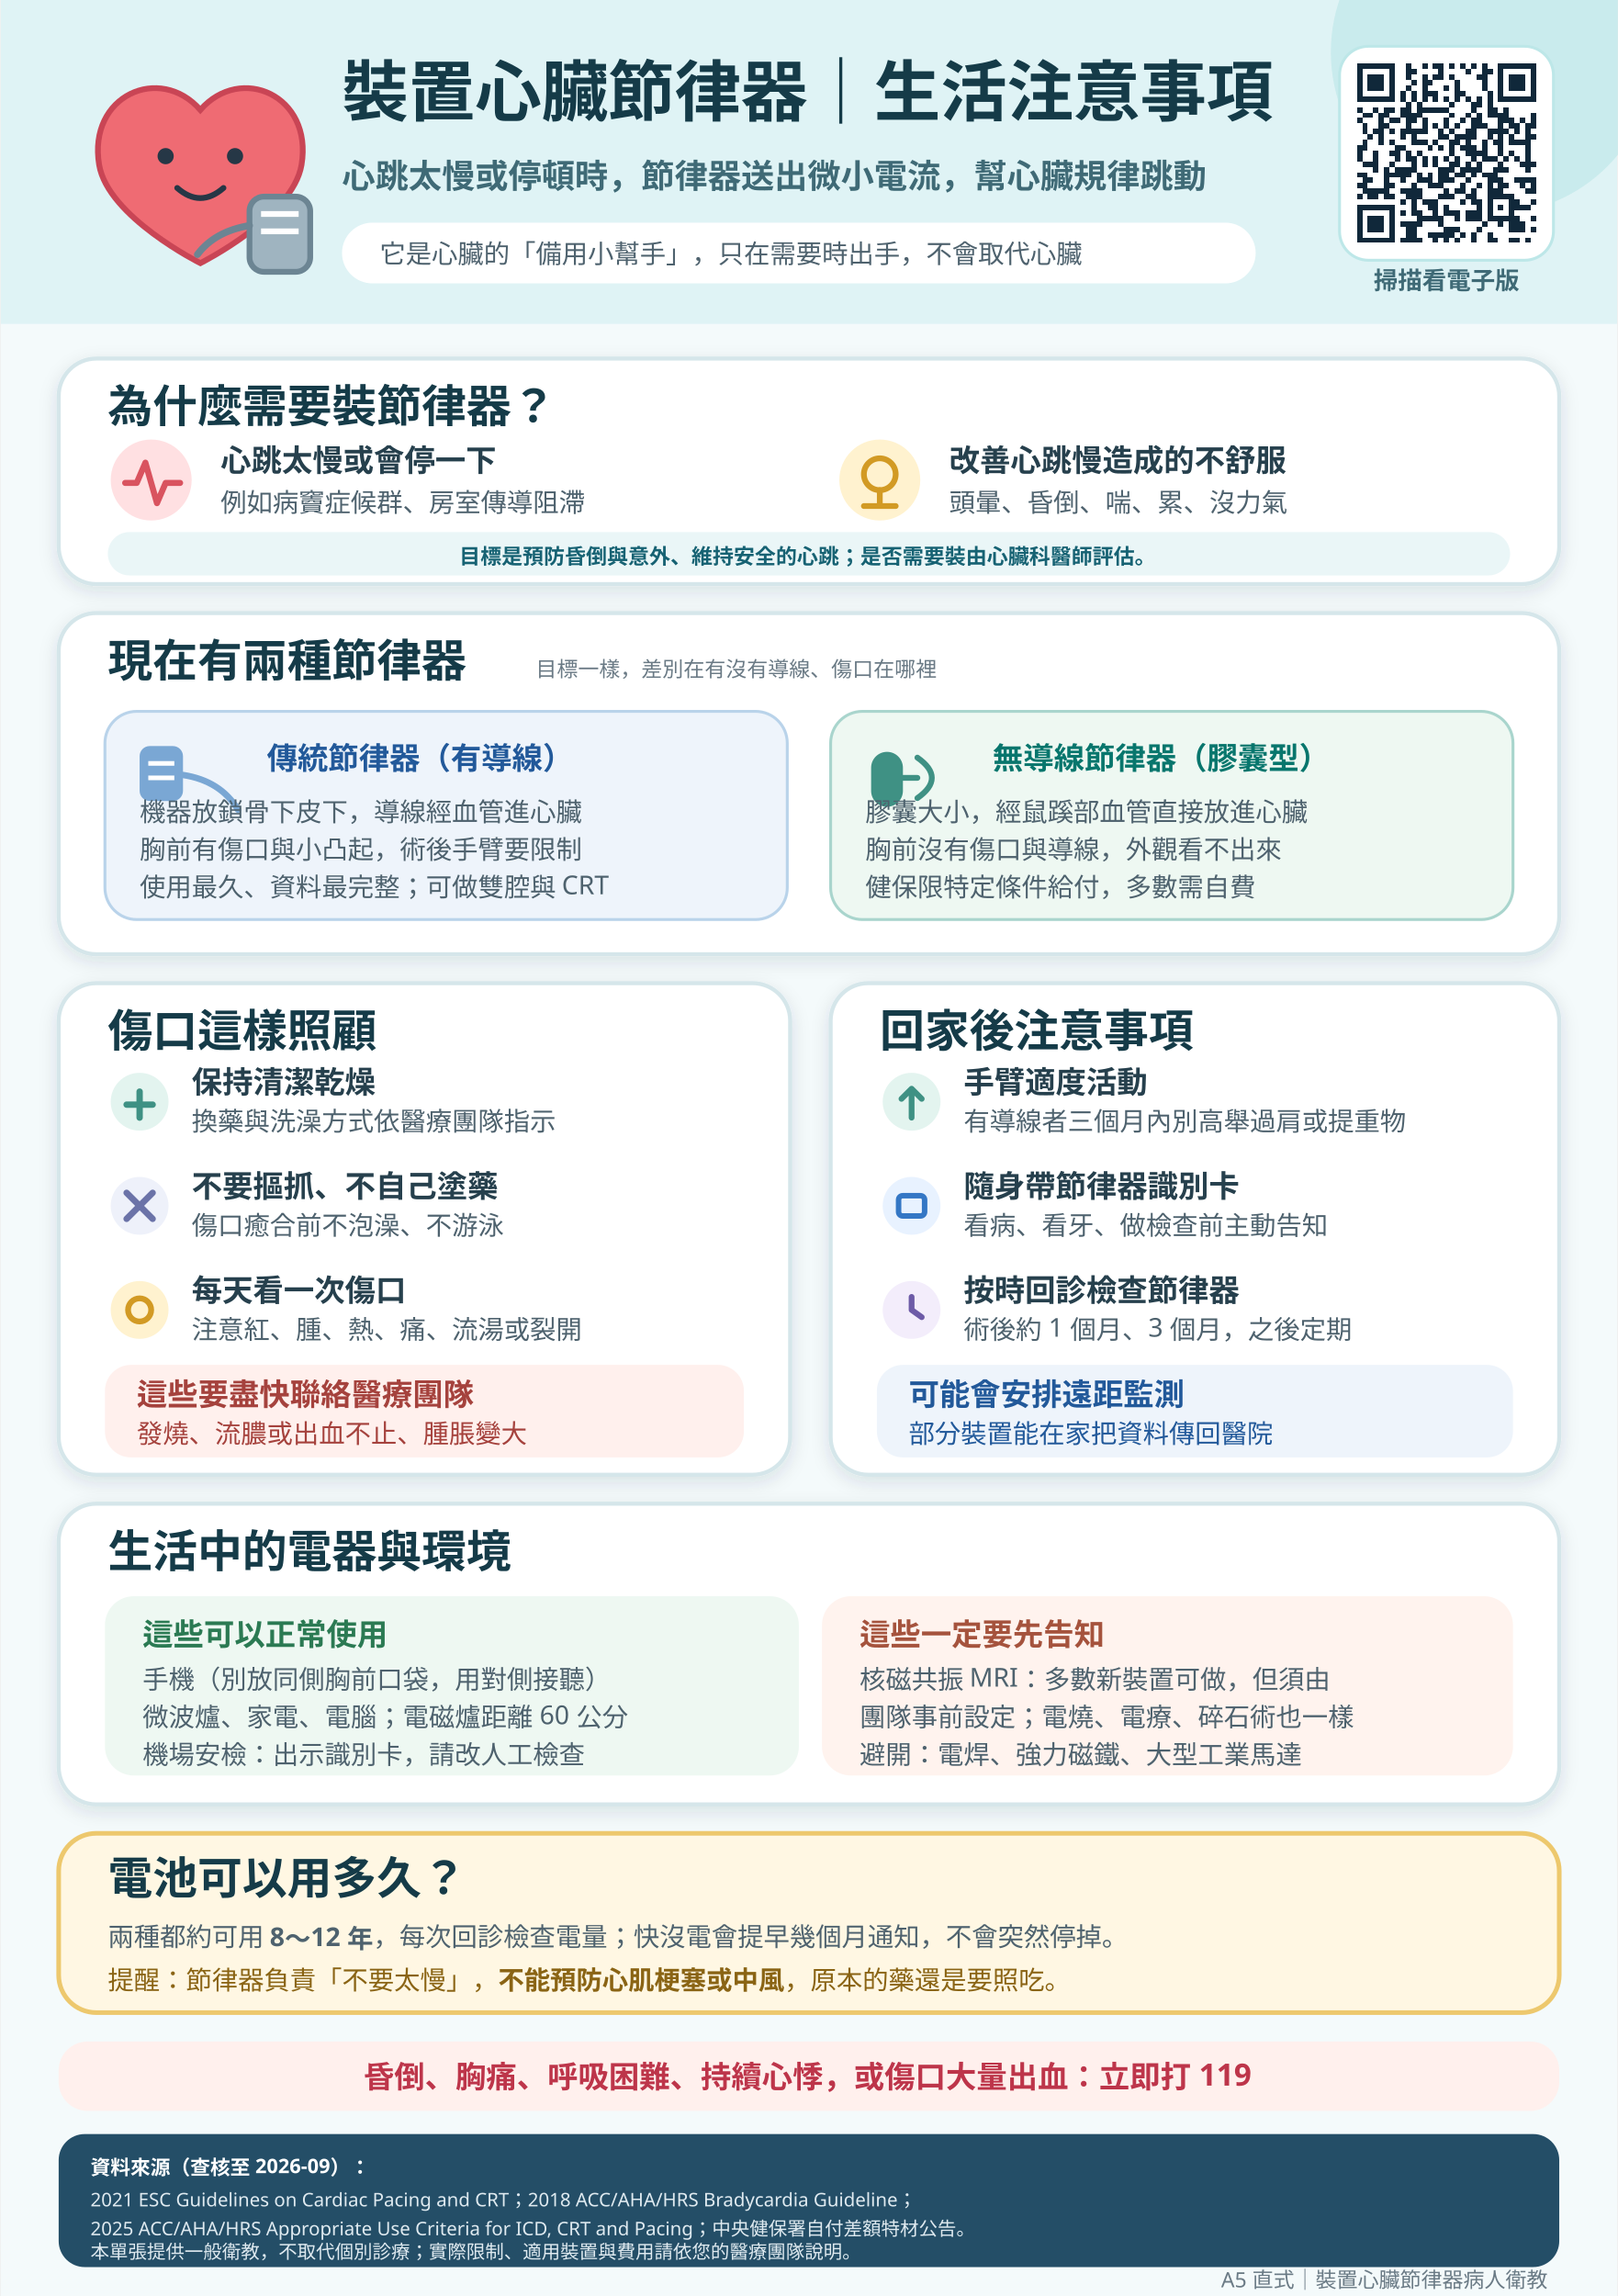
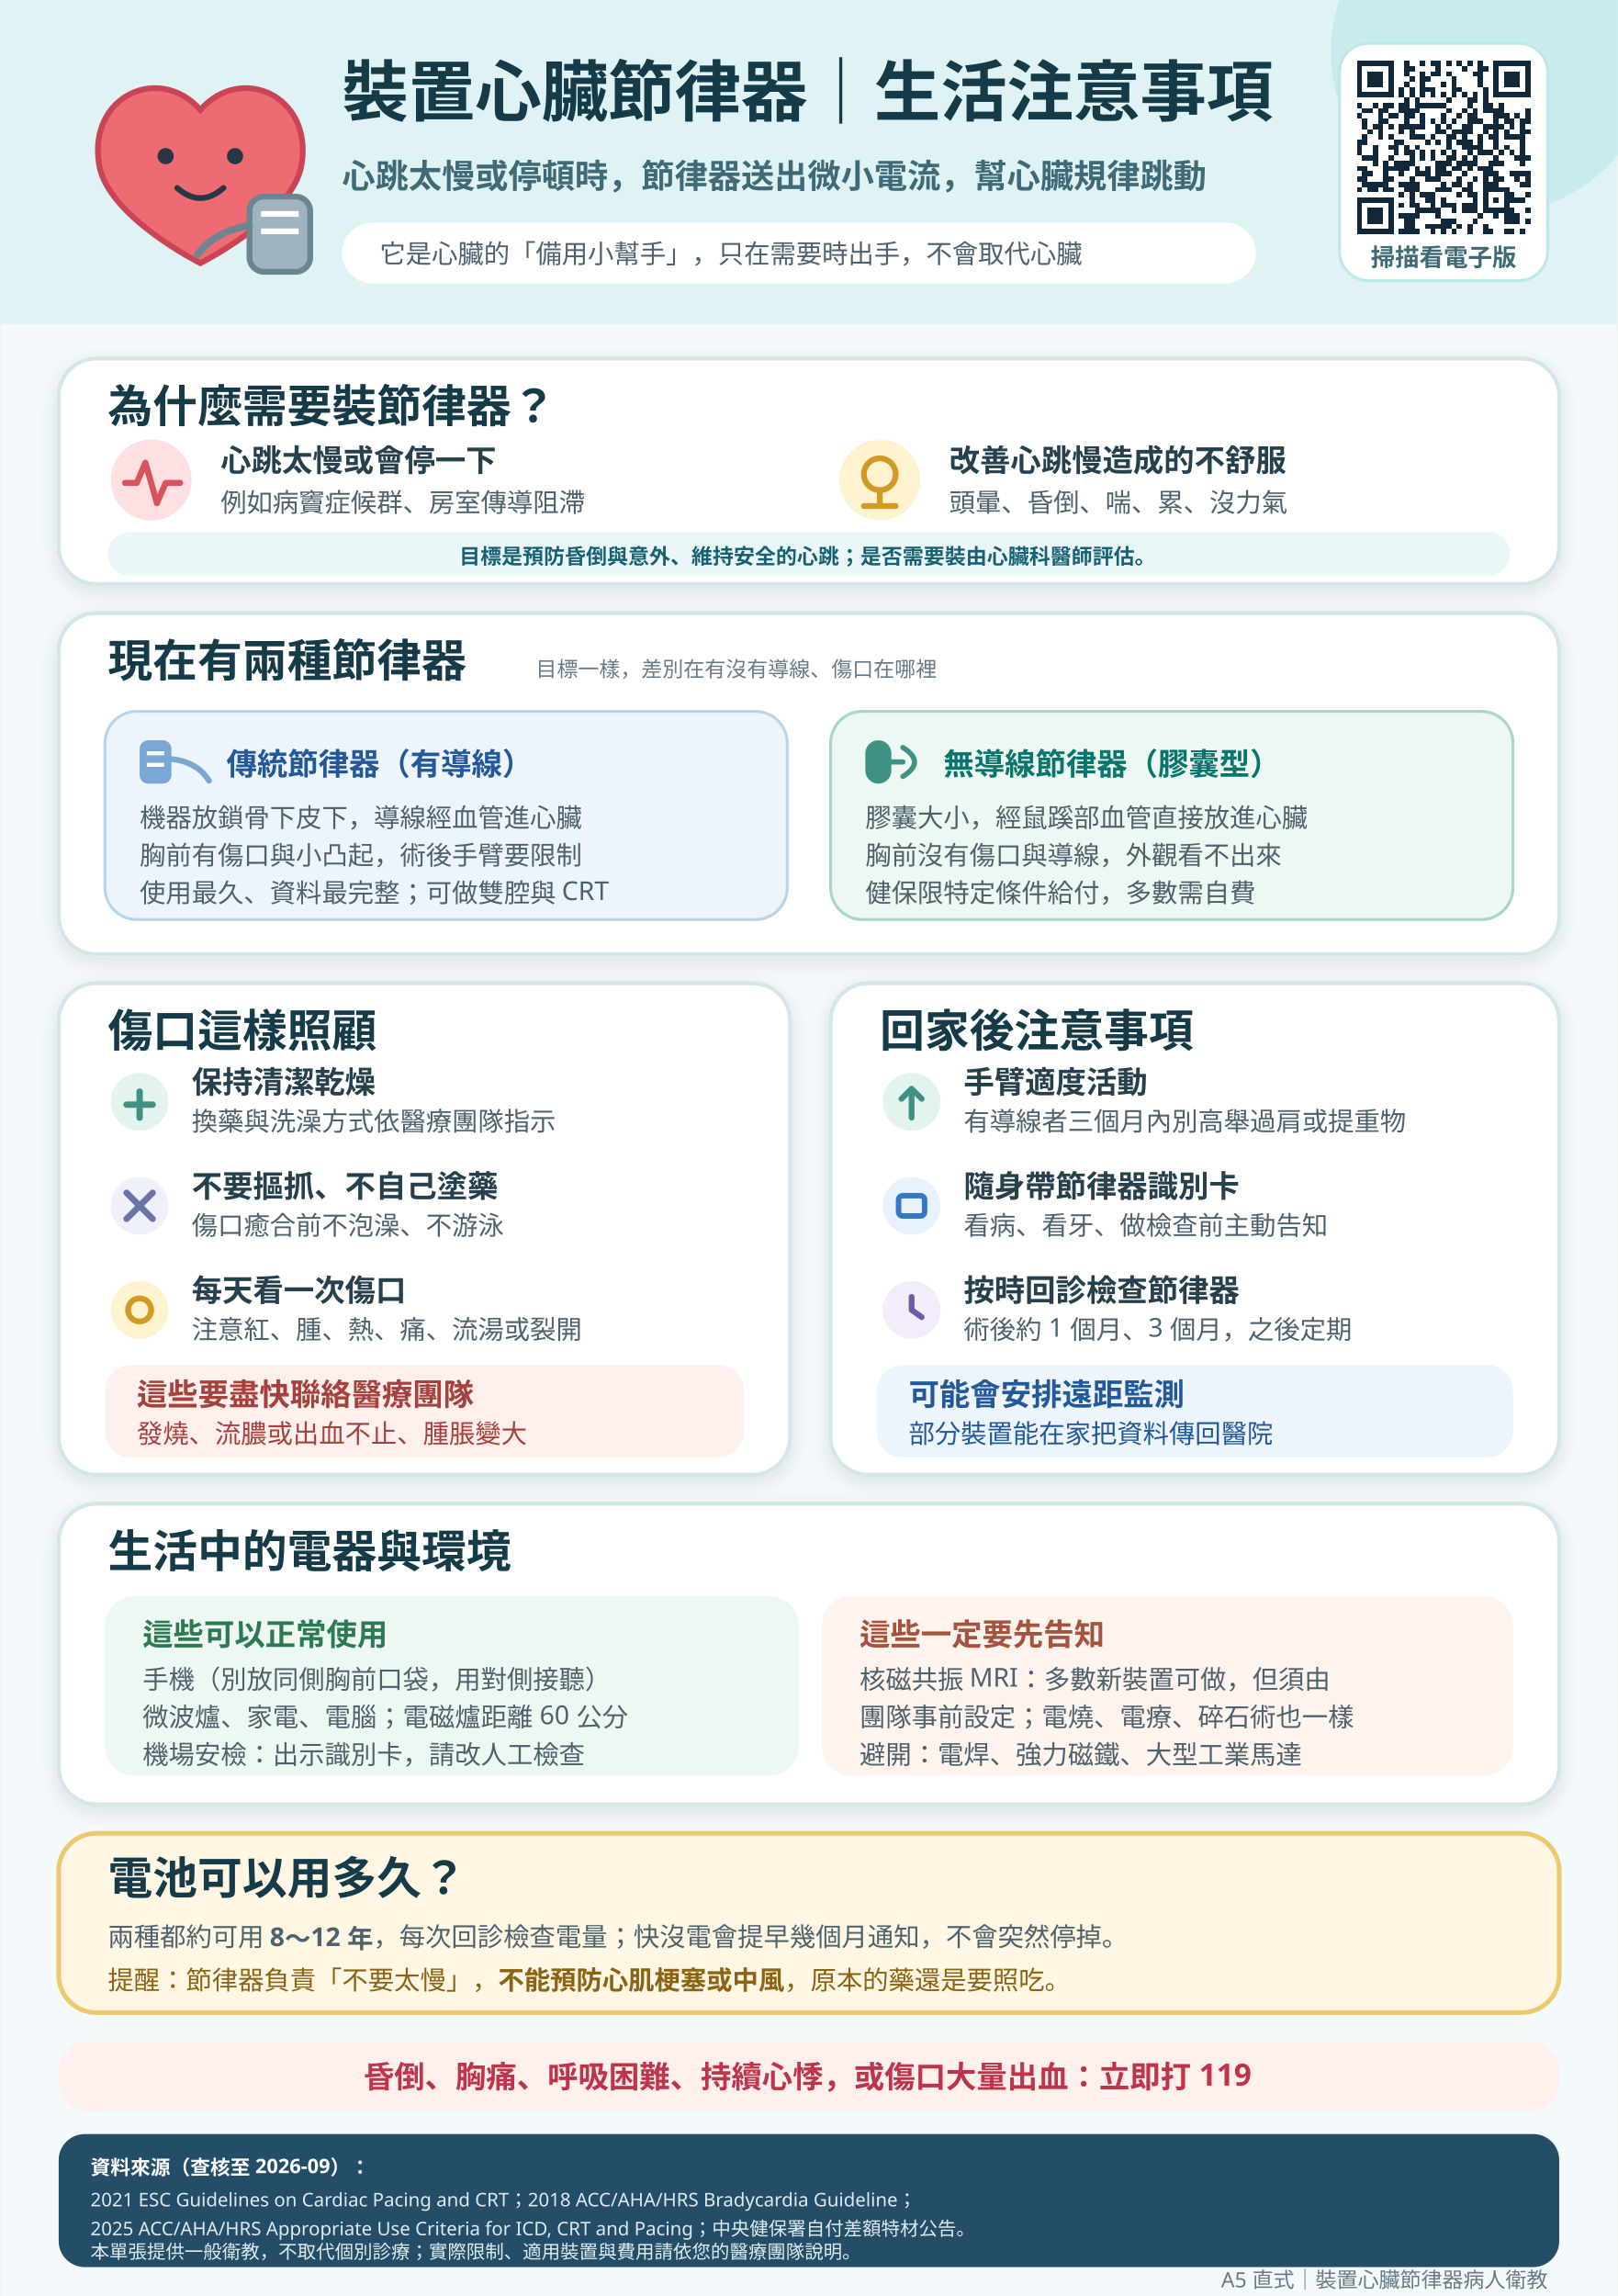
<svg xmlns="http://www.w3.org/2000/svg" width="148mm" height="210mm" viewBox="0 0 559 794">
  <defs>
    <style>
.t{font:700 23px 'Microsoft JhengHei','Noto Sans TC',sans-serif;fill:#153b48}
.st{font:600 11.5px 'Microsoft JhengHei','Noto Sans TC',sans-serif;fill:#3f6a76}
.h{font:700 15.5px 'Microsoft JhengHei','Noto Sans TC',sans-serif;fill:#153b48}
.b{font:700 10.6px 'Microsoft JhengHei','Noto Sans TC',sans-serif;fill:#26404d}
.s{font:500 9px 'Microsoft JhengHei','Noto Sans TC',sans-serif;fill:#4e626e}
.xs{font:500 7.3px 'Microsoft JhengHei','Noto Sans TC',sans-serif;fill:#6a7a85}
.src{font:500 6.5px 'Microsoft JhengHei',sans-serif;fill:#dfeaf0}
.srh{font:700 6.9px 'Microsoft JhengHei',sans-serif;fill:#fff}
.card{fill:#fff;stroke:#d5e6ea;stroke-width:1.4}
.line{stroke-linecap:round;stroke-linejoin:round}
</style>
    <filter id="sh">
      <feDropShadow dx="0" dy="2" stdDeviation="3" flood-color="#153b48" flood-opacity=".12" />
    </filter>
  </defs>
  <rect width="559" height="794" fill="#f4fafb" />
  <path d="M0 0h559v112H0z" fill="#dff3f5" />
  <circle cx="516" cy="18" r="56" fill="#bde7e8" opacity=".65" />
  <g transform="translate(24 16)">
    <path d="M45 22C31 6 6 17 10 41c3 18 35 34 35 34s32-16 35-34C84 17 59 6 45 22z" fill="#ef6b73" stroke="#c94555" stroke-width="2" />
    <circle cx="33" cy="38" r="2.8" fill="#263746" />
    <circle cx="57" cy="38" r="2.8" fill="#263746" />
    <path d="M37 49q8 7 16 0" fill="none" stroke="#263746" stroke-width="2" class="line" />
    <rect x="62" y="52" width="21" height="26" rx="5" fill="#9fb4c0" stroke="#6c8593" stroke-width="2" />
    <path d="M66 58h13M66 64h13" stroke="#fff" stroke-width="2" />
    <path d="M62 62q-12 2-18 10" fill="none" stroke="#6c8593" stroke-width="2.4" class="line" />
  </g>
  <text x="118" y="40" class="t">裝置心臟節律器｜生活注意事項</text>
  <text x="118" y="65" class="st">心跳太慢或停頓時，節律器送出微小電流，幫心臟規律跳動</text>
  <rect x="118" y="77" width="316" height="21" rx="10.5" fill="#fff" />
  <text x="131" y="91" class="s">它是心臟的「備用小幫手」，只在需要時出手，不會取代心臟</text>
  <rect x="20" y="124" width="519" height="78" rx="13" class="card" filter="url(#sh)" />
  <text x="37" y="146" class="h">為什麼需要裝節律器？</text>
  <g transform="translate(38 152)">
    <circle cx="14" cy="14" r="14" fill="#ffe0e2" />
    <path d="M5 15h4l3-7 4 14 3-7h5" fill="none" stroke="#d9535f" stroke-width="2.1" class="line" />
    <text x="38" y="11" class="b">心跳太慢或會停一下</text>
    <text x="38" y="25" class="s">例如病竇症候群、房室傳導阻滯</text>
  </g>
  <g transform="translate(290 152)">
    <circle cx="14" cy="14" r="14" fill="#fff2cf" />
    <circle cx="14" cy="12" r="5.5" fill="none" stroke="#d29a24" stroke-width="2" />
    <path d="M14 17.5v5M8.5 23h11" stroke="#d29a24" stroke-width="2" class="line" />
    <text x="38" y="11" class="b">改善心跳慢造成的不舒服</text>
    <text x="38" y="25" class="s">頭暈、昏倒、喘、累、沒力氣</text>
  </g>
  <rect x="37" y="184" width="485" height="15" rx="7.5" fill="#eaf6f7" />
  <text x="279" y="195" text-anchor="middle" class="xs" style="font-weight:700;fill:#166273">目標是預防昏倒與意外、維持安全的心跳；是否需要裝由心臟科醫師評估。</text>
  <rect x="20" y="212" width="519" height="118" rx="13" class="card" filter="url(#sh)" />
  <text x="37" y="234" class="h">現在有兩種節律器</text>
  <text x="185" y="234" class="xs">目標一樣，差別在有沒有導線、傷口在哪裡</text>
  <rect x="36" y="246" width="236" height="72" rx="11" fill="#eef4fb" stroke="#b9d3ea" />
  <g transform="translate(48 256)">
-     <rect x="0" y="2" width="15" height="19" rx="3.5" fill="#7aa7d4" />
-     <path d="M3 8h9M3 13h9" stroke="#fff" stroke-width="1.6" />
-     <path d="M15 12q13 2 19 12" fill="none" stroke="#7aa7d4" stroke-width="2.2" class="line" />
+     <rect x="0" y="0" width="11" height="15" rx="3" fill="#7aa7d4" />
+     <path d="M2.5 4.5h6M2.5 8.5h6" stroke="#fff" stroke-width="1.4" />
+     <path d="M11 6.5q9 1 13 7.5" fill="none" stroke="#7aa7d4" stroke-width="2" class="line" />
  </g>
-   <text x="92" y="266" class="b" style="fill:#22599a">傳統節律器（有導線）</text>
-   <text x="48" y="284" class="s">機器放鎖骨下皮下，導線經血管進心臟</text>
-   <text x="48" y="297" class="s">胸前有傷口與小凸起，術後手臂要限制</text>
-   <text x="48" y="310" class="s">使用最久、資料最完整；可做雙腔與 CRT</text>
+   <text x="78" y="268" class="b" style="fill:#22599a">傳統節律器（有導線）</text>
+   <text x="48" y="286" class="s">機器放鎖骨下皮下，導線經血管進心臟</text>
+   <text x="48" y="299" class="s">胸前有傷口與小凸起，術後手臂要限制</text>
+   <text x="48" y="312" class="s">使用最久、資料最完整；可做雙腔與 CRT</text>
  <rect x="287" y="246" width="236" height="72" rx="11" fill="#eef8f2" stroke="#a9d5cd" />
-   <g transform="translate(299 258)">
-     <rect x="2" y="2" width="11" height="19" rx="5.5" fill="#3f9184" />
-     <path d="M13 11h5" stroke="#3f9184" stroke-width="2" class="line" />
-     <path d="M18 4q10 7 0 14" fill="none" stroke="#3f9184" stroke-width="2" class="line" />
+   <g transform="translate(299 256)">
+     <rect x="0" y="0" width="9" height="15" rx="4.5" fill="#3f9184" />
+     <path d="M9 7.5h4" stroke="#3f9184" stroke-width="1.8" class="line" />
+     <path d="M13 2.5q8 5 0 10" fill="none" stroke="#3f9184" stroke-width="1.8" class="line" />
  </g>
-   <text x="343" y="266" class="b" style="fill:#08766d">無導線節律器（膠囊型）</text>
-   <text x="299" y="284" class="s">膠囊大小，經鼠蹊部血管直接放進心臟</text>
-   <text x="299" y="297" class="s">胸前沒有傷口與導線，外觀看不出來</text>
-   <text x="299" y="310" class="s">健保限特定條件給付，多數需自費</text>
+   <text x="326" y="268" class="b" style="fill:#08766d">無導線節律器（膠囊型）</text>
+   <text x="299" y="286" class="s">膠囊大小，經鼠蹊部血管直接放進心臟</text>
+   <text x="299" y="299" class="s">胸前沒有傷口與導線，外觀看不出來</text>
+   <text x="299" y="312" class="s">健保限特定條件給付，多數需自費</text>
  <rect x="20" y="340" width="253" height="170" rx="13" class="card" filter="url(#sh)" />
  <text x="37" y="362" class="h">傷口這樣照顧</text>
  <g transform="translate(38 371)">
    <circle cx="10" cy="10" r="10" fill="#e3f4ef" />
    <path d="M5.5 11h9M10 6.5v9" stroke="#3f9184" stroke-width="2.2" class="line" />
    <text x="28" y="7" class="b">保持清潔乾燥</text>
    <text x="28" y="20" class="s">換藥與洗澡方式依醫療團隊指示</text>
  </g>
  <g transform="translate(38 407)">
    <circle cx="10" cy="10" r="10" fill="#eef1fa" />
    <path d="M5.5 5.5l9 9M14.5 5.5l-9 9" stroke="#6b73a8" stroke-width="2.2" class="line" />
    <text x="28" y="7" class="b">不要摳抓、不自己塗藥</text>
    <text x="28" y="20" class="s">傷口癒合前不泡澡、不游泳</text>
  </g>
  <g transform="translate(38 443)">
    <circle cx="10" cy="10" r="10" fill="#fff2cf" />
    <circle cx="10" cy="10" r="4" fill="none" stroke="#d29a24" stroke-width="2" />
    <text x="28" y="7" class="b">每天看一次傷口</text>
    <text x="28" y="20" class="s">注意紅、腫、熱、痛、流湯或裂開</text>
  </g>
  <rect x="36" y="472" width="221" height="32" rx="9" fill="#fff0ed" />
  <text x="47" y="486" class="b" style="fill:#a5423d">這些要盡快聯絡醫療團隊</text>
  <text x="47" y="499" class="s" style="fill:#a5423d">發燒、流膿或出血不止、腫脹變大</text>
  <rect x="287" y="340" width="252" height="170" rx="13" class="card" filter="url(#sh)" />
  <text x="304" y="362" class="h">回家後注意事項</text>
  <g transform="translate(305 371)">
    <circle cx="10" cy="10" r="10" fill="#e3f4ef" />
    <path d="M10 15.5V5.5M6.5 9l3.5-3.5L13.5 9" fill="none" stroke="#3f9184" stroke-width="2" class="line" />
    <text x="28" y="7" class="b">手臂適度活動</text>
    <text x="28" y="20" class="s">有導線者三個月內別高舉過肩或提重物</text>
  </g>
  <g transform="translate(305 407)">
    <circle cx="10" cy="10" r="10" fill="#e8f2ff" />
    <rect x="5.5" y="6.5" width="9" height="7" rx="1.4" fill="none" stroke="#3477c5" stroke-width="1.9" />
    <text x="28" y="7" class="b">隨身帶節律器識別卡</text>
    <text x="28" y="20" class="s">看病、看牙、做檢查前主動告知</text>
  </g>
  <g transform="translate(305 443)">
    <circle cx="10" cy="10" r="10" fill="#f3edfb" />
    <path d="M10 10V5.5M10 10l3.5 2.5" stroke="#6d5ba7" stroke-width="2" class="line" />
    <text x="28" y="7" class="b">按時回診檢查節律器</text>
    <text x="28" y="20" class="s">術後約 1 個月、3 個月，之後定期</text>
  </g>
  <rect x="303" y="472" width="220" height="32" rx="9" fill="#eef4fb" />
  <text x="314" y="486" class="b" style="fill:#22599a">可能會安排遠距監測</text>
  <text x="314" y="499" class="s" style="fill:#22599a">部分裝置能在家把資料傳回醫院</text>
  <rect x="20" y="520" width="519" height="104" rx="13" class="card" filter="url(#sh)" />
  <text x="37" y="542" class="h">生活中的電器與環境</text>
  <rect x="36" y="552" width="240" height="62" rx="10" fill="#eef8f2" />
  <text x="49" y="569" class="b" style="fill:#2b7a53">這些可以正常使用</text>
  <text x="49" y="584" class="s">手機（別放同側胸前口袋，用對側接聽）</text>
  <text x="49" y="597" class="s">微波爐、家電、電腦；電磁爐距離 60 公分</text>
  <text x="49" y="610" class="s">機場安檢：出示識別卡，請改人工檢查</text>
  <rect x="284" y="552" width="239" height="62" rx="10" fill="#fff3ee" />
  <text x="297" y="569" class="b" style="fill:#a5533d">這些一定要先告知</text>
  <text x="297" y="584" class="s">核磁共振 MRI：多數新裝置可做，但須由</text>
  <text x="297" y="597" class="s">團隊事前設定；電燒、電療、碎石術也一樣</text>
  <text x="297" y="610" class="s">避開：電焊、強力磁鐵、大型工業馬達</text>
  <rect x="20" y="634" width="519" height="62" rx="13" fill="#fff7e3" stroke="#edc86d" stroke-width="1.6" />
  <text x="37" y="655" class="h">電池可以用多久？</text>
  <text x="37" y="673" class="s">兩種都約可用 <tspan style="font-weight:700">8～12 年</tspan>，每次回診檢查電量；快沒電會提早幾個月通知，不會突然停掉。</text>
  <text x="37" y="688" class="s" style="fill:#8a6414">提醒：節律器負責「不要太慢」，<tspan style="font-weight:700">不能預防心肌梗塞或中風</tspan>，原本的藥還是要照吃。</text>
  <rect x="20" y="706" width="519" height="24" rx="10" fill="#fff0ed" />
  <text x="279" y="722" text-anchor="middle" class="b" style="fill:#bd354a">昏倒、胸痛、呼吸困難、持續心悸，或傷口大量出血：立即打 119</text>
  <rect x="20" y="738" width="519" height="46" rx="9" fill="#244e67" />
  <text x="31" y="752" class="srh">資料來源（查核至 2026-09）：</text>
  <text x="31" y="763" class="src">2021 ESC Guidelines on Cardiac Pacing and CRT；2018 ACC/AHA/HRS Bradycardia Guideline；</text>
  <text x="31" y="773" class="src">2025 ACC/AHA/HRS Appropriate Use Criteria for ICD, CRT and Pacing；中央健保署自付差額特材公告。</text>
  <text x="31" y="781" class="src">本單張提供一般衛教，不取代個別診療；實際限制、適用裝置與費用請依您的醫療團隊說明。</text>
  <text x="535" y="791" text-anchor="end" class="xs">A5 直式｜裝置心臟節律器病人衛教</text>
  <g id="qr">
-     <text x="500" y="100" text-anchor="middle" style="font:700 8.4px 'Microsoft JhengHei','Noto Sans TC',sans-serif;fill:#3f6a76">掃描看電子版</text>
-     <rect x="463" y="16" width="74" height="74" rx="10" fill="#fff" stroke="#bde7e8" />
-     <g transform="translate(469 22) scale(1.878788)" shape-rendering="crispEdges">
+     <rect x="463" y="15" width="72" height="82" rx="10" fill="#fff" stroke="#bde7e8" />
+     <g transform="translate(469 21) scale(1.818182)" shape-rendering="crispEdges">
      <path d="M0 0h7v1h-7zM9 0h1v1h-1zM12 0h1v1h-1zM14 0h2v1h-2zM17 0h1v1h-1zM19 0h1v1h-1zM21 0h1v1h-1zM23 0h1v1h-1zM26 0h7v1h-7zM0 1h1v1h-1zM6 1h1v1h-1zM9 1h2v1h-2zM15 1h1v1h-1zM20 1h1v1h-1zM23 1h2v1h-2zM26 1h1v1h-1zM32 1h1v1h-1zM0 2h1v1h-1zM2 2h3v1h-3zM6 2h1v1h-1zM9 2h1v1h-1zM12 2h1v1h-1zM14 2h2v1h-2zM17 2h1v1h-1zM22 2h2v1h-2zM26 2h1v1h-1zM28 2h3v1h-3zM32 2h1v1h-1zM0 3h1v1h-1zM2 3h3v1h-3zM6 3h1v1h-1zM10 3h1v1h-1zM12 3h2v1h-2zM18 3h1v1h-1zM23 3h1v1h-1zM26 3h1v1h-1zM28 3h3v1h-3zM32 3h1v1h-1zM0 4h1v1h-1zM2 4h3v1h-3zM6 4h1v1h-1zM9 4h1v1h-1zM12 4h1v1h-1zM16 4h1v1h-1zM18 4h1v1h-1zM23 4h1v1h-1zM26 4h1v1h-1zM28 4h3v1h-3zM32 4h1v1h-1zM0 5h1v1h-1zM6 5h1v1h-1zM8 5h1v1h-1zM10 5h1v1h-1zM12 5h3v1h-3zM18 5h2v1h-2zM24 5h1v1h-1zM26 5h1v1h-1zM32 5h1v1h-1zM0 6h7v1h-7zM8 6h1v1h-1zM10 6h1v1h-1zM12 6h1v1h-1zM14 6h1v1h-1zM16 6h1v1h-1zM18 6h1v1h-1zM20 6h1v1h-1zM22 6h1v1h-1zM24 6h1v1h-1zM26 6h7v1h-7zM9 7h1v1h-1zM11 7h1v1h-1zM17 7h1v1h-1zM21 7h2v1h-2zM24 7h1v1h-1zM0 8h1v1h-1zM3 8h1v1h-1zM5 8h2v1h-2zM8 8h2v1h-2zM11 8h6v1h-6zM21 8h1v1h-1zM24 8h2v1h-2zM27 8h1v1h-1zM1 9h2v1h-2zM4 9h2v1h-2zM8 9h4v1h-4zM17 9h1v1h-1zM20 9h1v1h-1zM22 9h1v1h-1zM24 9h4v1h-4zM32 9h1v1h-1zM0 10h1v1h-1zM4 10h1v1h-1zM6 10h2v1h-2zM9 10h2v1h-2zM12 10h1v1h-1zM16 10h1v1h-1zM19 10h1v1h-1zM21 10h2v1h-2zM26 10h3v1h-3zM30 10h1v1h-1zM32 10h1v1h-1zM1 11h1v1h-1zM4 11h2v1h-2zM9 11h1v1h-1zM12 11h1v1h-1zM14 11h1v1h-1zM16 11h1v1h-1zM18 11h1v1h-1zM21 11h3v1h-3zM26 11h1v1h-1zM28 11h2v1h-2zM31 11h2v1h-2zM1 12h1v1h-1zM3 12h2v1h-2zM6 12h1v1h-1zM8 12h5v1h-5zM15 12h1v1h-1zM17 12h1v1h-1zM20 12h2v1h-2zM24 12h4v1h-4zM29 12h1v1h-1zM31 12h1v1h-1zM2 13h1v1h-1zM4 13h1v1h-1zM8 13h1v1h-1zM10 13h1v1h-1zM15 13h2v1h-2zM18 13h4v1h-4zM24 13h1v1h-1zM26 13h1v1h-1zM28 13h1v1h-1zM31 13h2v1h-2zM1 14h1v1h-1zM4 14h1v1h-1zM6 14h1v1h-1zM10 14h3v1h-3zM14 14h1v1h-1zM17 14h2v1h-2zM20 14h1v1h-1zM23 14h1v1h-1zM25 14h2v1h-2zM28 14h4v1h-4zM0 15h2v1h-2zM7 15h2v1h-2zM13 15h1v1h-1zM15 15h1v1h-1zM17 15h1v1h-1zM19 15h3v1h-3zM23 15h1v1h-1zM26 15h1v1h-1zM31 15h1v1h-1zM0 16h1v1h-1zM3 16h1v1h-1zM6 16h2v1h-2zM9 16h1v1h-1zM11 16h1v1h-1zM17 16h1v1h-1zM20 16h4v1h-4zM26 16h1v1h-1zM28 16h1v1h-1zM31 16h1v1h-1zM0 17h1v1h-1zM3 17h1v1h-1zM7 17h1v1h-1zM9 17h2v1h-2zM12 17h1v1h-1zM14 17h1v1h-1zM16 17h1v1h-1zM18 17h1v1h-1zM21 17h1v1h-1zM23 17h3v1h-3zM27 17h1v1h-1zM29 17h1v1h-1zM31 17h1v1h-1zM1 18h3v1h-3zM6 18h1v1h-1zM10 18h1v1h-1zM12 18h1v1h-1zM14 18h1v1h-1zM17 18h2v1h-2zM20 18h1v1h-1zM22 18h1v1h-1zM26 18h1v1h-1zM30 18h3v1h-3zM3 19h1v1h-1zM5 19h1v1h-1zM7 19h4v1h-4zM15 19h3v1h-3zM19 19h4v1h-4zM25 19h3v1h-3zM31 19h1v1h-1zM0 20h2v1h-2zM5 20h5v1h-5zM11 20h1v1h-1zM13 20h1v1h-1zM15 20h2v1h-2zM18 20h2v1h-2zM21 20h1v1h-1zM23 20h3v1h-3zM1 21h2v1h-2zM5 21h1v1h-1zM8 21h1v1h-1zM11 21h3v1h-3zM15 21h3v1h-3zM20 21h1v1h-1zM24 21h3v1h-3zM29 21h4v1h-4zM0 22h2v1h-2zM5 22h2v1h-2zM10 22h1v1h-1zM13 22h3v1h-3zM19 22h1v1h-1zM22 22h1v1h-1zM24 22h1v1h-1zM26 22h2v1h-2zM30 22h1v1h-1zM32 22h1v1h-1zM1 23h5v1h-5zM8 23h4v1h-4zM16 23h1v1h-1zM18 23h2v1h-2zM21 23h1v1h-1zM24 23h3v1h-3zM31 23h2v1h-2zM0 24h1v1h-1zM2 24h2v1h-2zM5 24h2v1h-2zM9 24h3v1h-3zM15 24h3v1h-3zM20 24h2v1h-2zM24 24h5v1h-5zM8 25h1v1h-1zM10 25h1v1h-1zM12 25h3v1h-3zM19 25h1v1h-1zM21 25h2v1h-2zM24 25h1v1h-1zM28 25h2v1h-2zM32 25h1v1h-1zM0 26h7v1h-7zM10 26h1v1h-1zM13 26h2v1h-2zM16 26h1v1h-1zM22 26h1v1h-1zM24 26h1v1h-1zM26 26h1v1h-1zM28 26h4v1h-4zM0 27h1v1h-1zM6 27h1v1h-1zM8 27h1v1h-1zM10 27h2v1h-2zM14 27h1v1h-1zM16 27h3v1h-3zM20 27h3v1h-3zM24 27h1v1h-1zM28 27h1v1h-1zM0 28h1v1h-1zM2 28h3v1h-3zM6 28h1v1h-1zM11 28h5v1h-5zM18 28h1v1h-1zM20 28h3v1h-3zM24 28h6v1h-6zM32 28h1v1h-1zM0 29h1v1h-1zM2 29h3v1h-3zM6 29h1v1h-1zM8 29h4v1h-4zM15 29h1v1h-1zM23 29h1v1h-1zM26 29h1v1h-1zM28 29h3v1h-3zM0 30h1v1h-1zM2 30h3v1h-3zM6 30h1v1h-1zM9 30h2v1h-2zM16 30h3v1h-3zM22 30h1v1h-1zM28 30h3v1h-3zM32 30h1v1h-1zM0 31h1v1h-1zM6 31h1v1h-1zM9 31h2v1h-2zM13 31h5v1h-5zM19 31h1v1h-1zM21 31h1v1h-1zM24 31h1v1h-1zM0 32h7v1h-7zM8 32h4v1h-4zM14 32h1v1h-1zM16 32h1v1h-1zM18 32h1v1h-1zM21 32h1v1h-1zM24 32h2v1h-2zM28 32h2v1h-2zM31 32h1v1h-1z" fill="#10283a" />
    </g>
+     <text x="499" y="92" text-anchor="middle" style="font:700 8.4px 'Microsoft JhengHei','Noto Sans TC',sans-serif;fill:#3f6a76">掃描看電子版</text>
  </g>
</svg>
